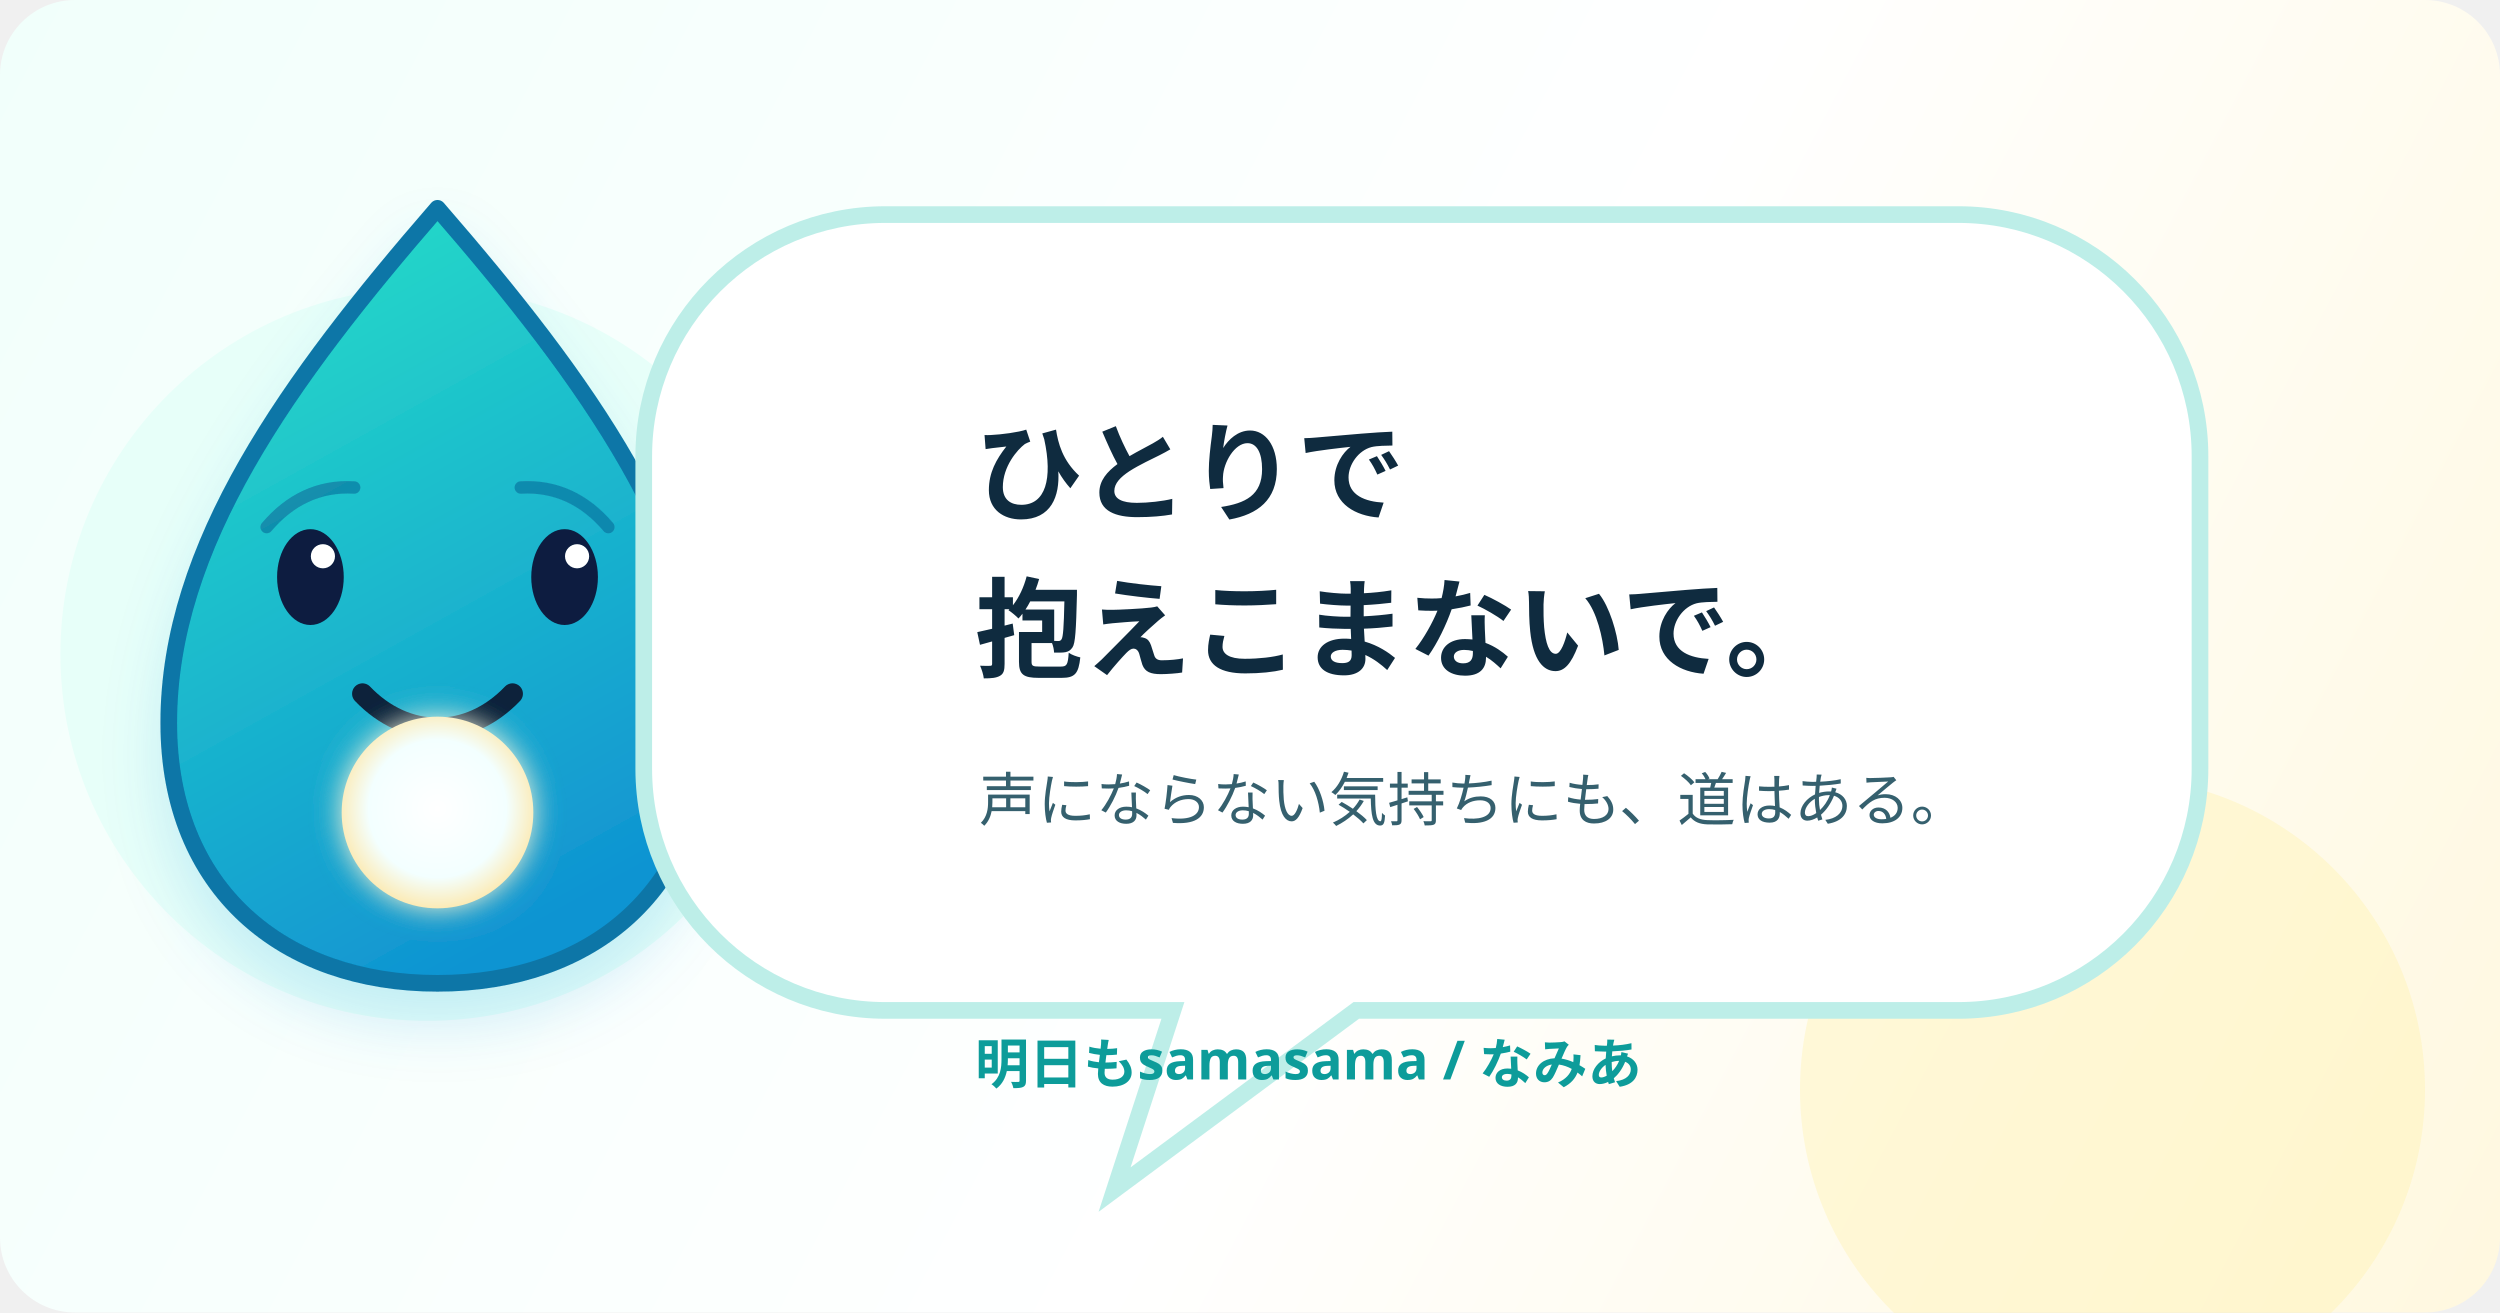
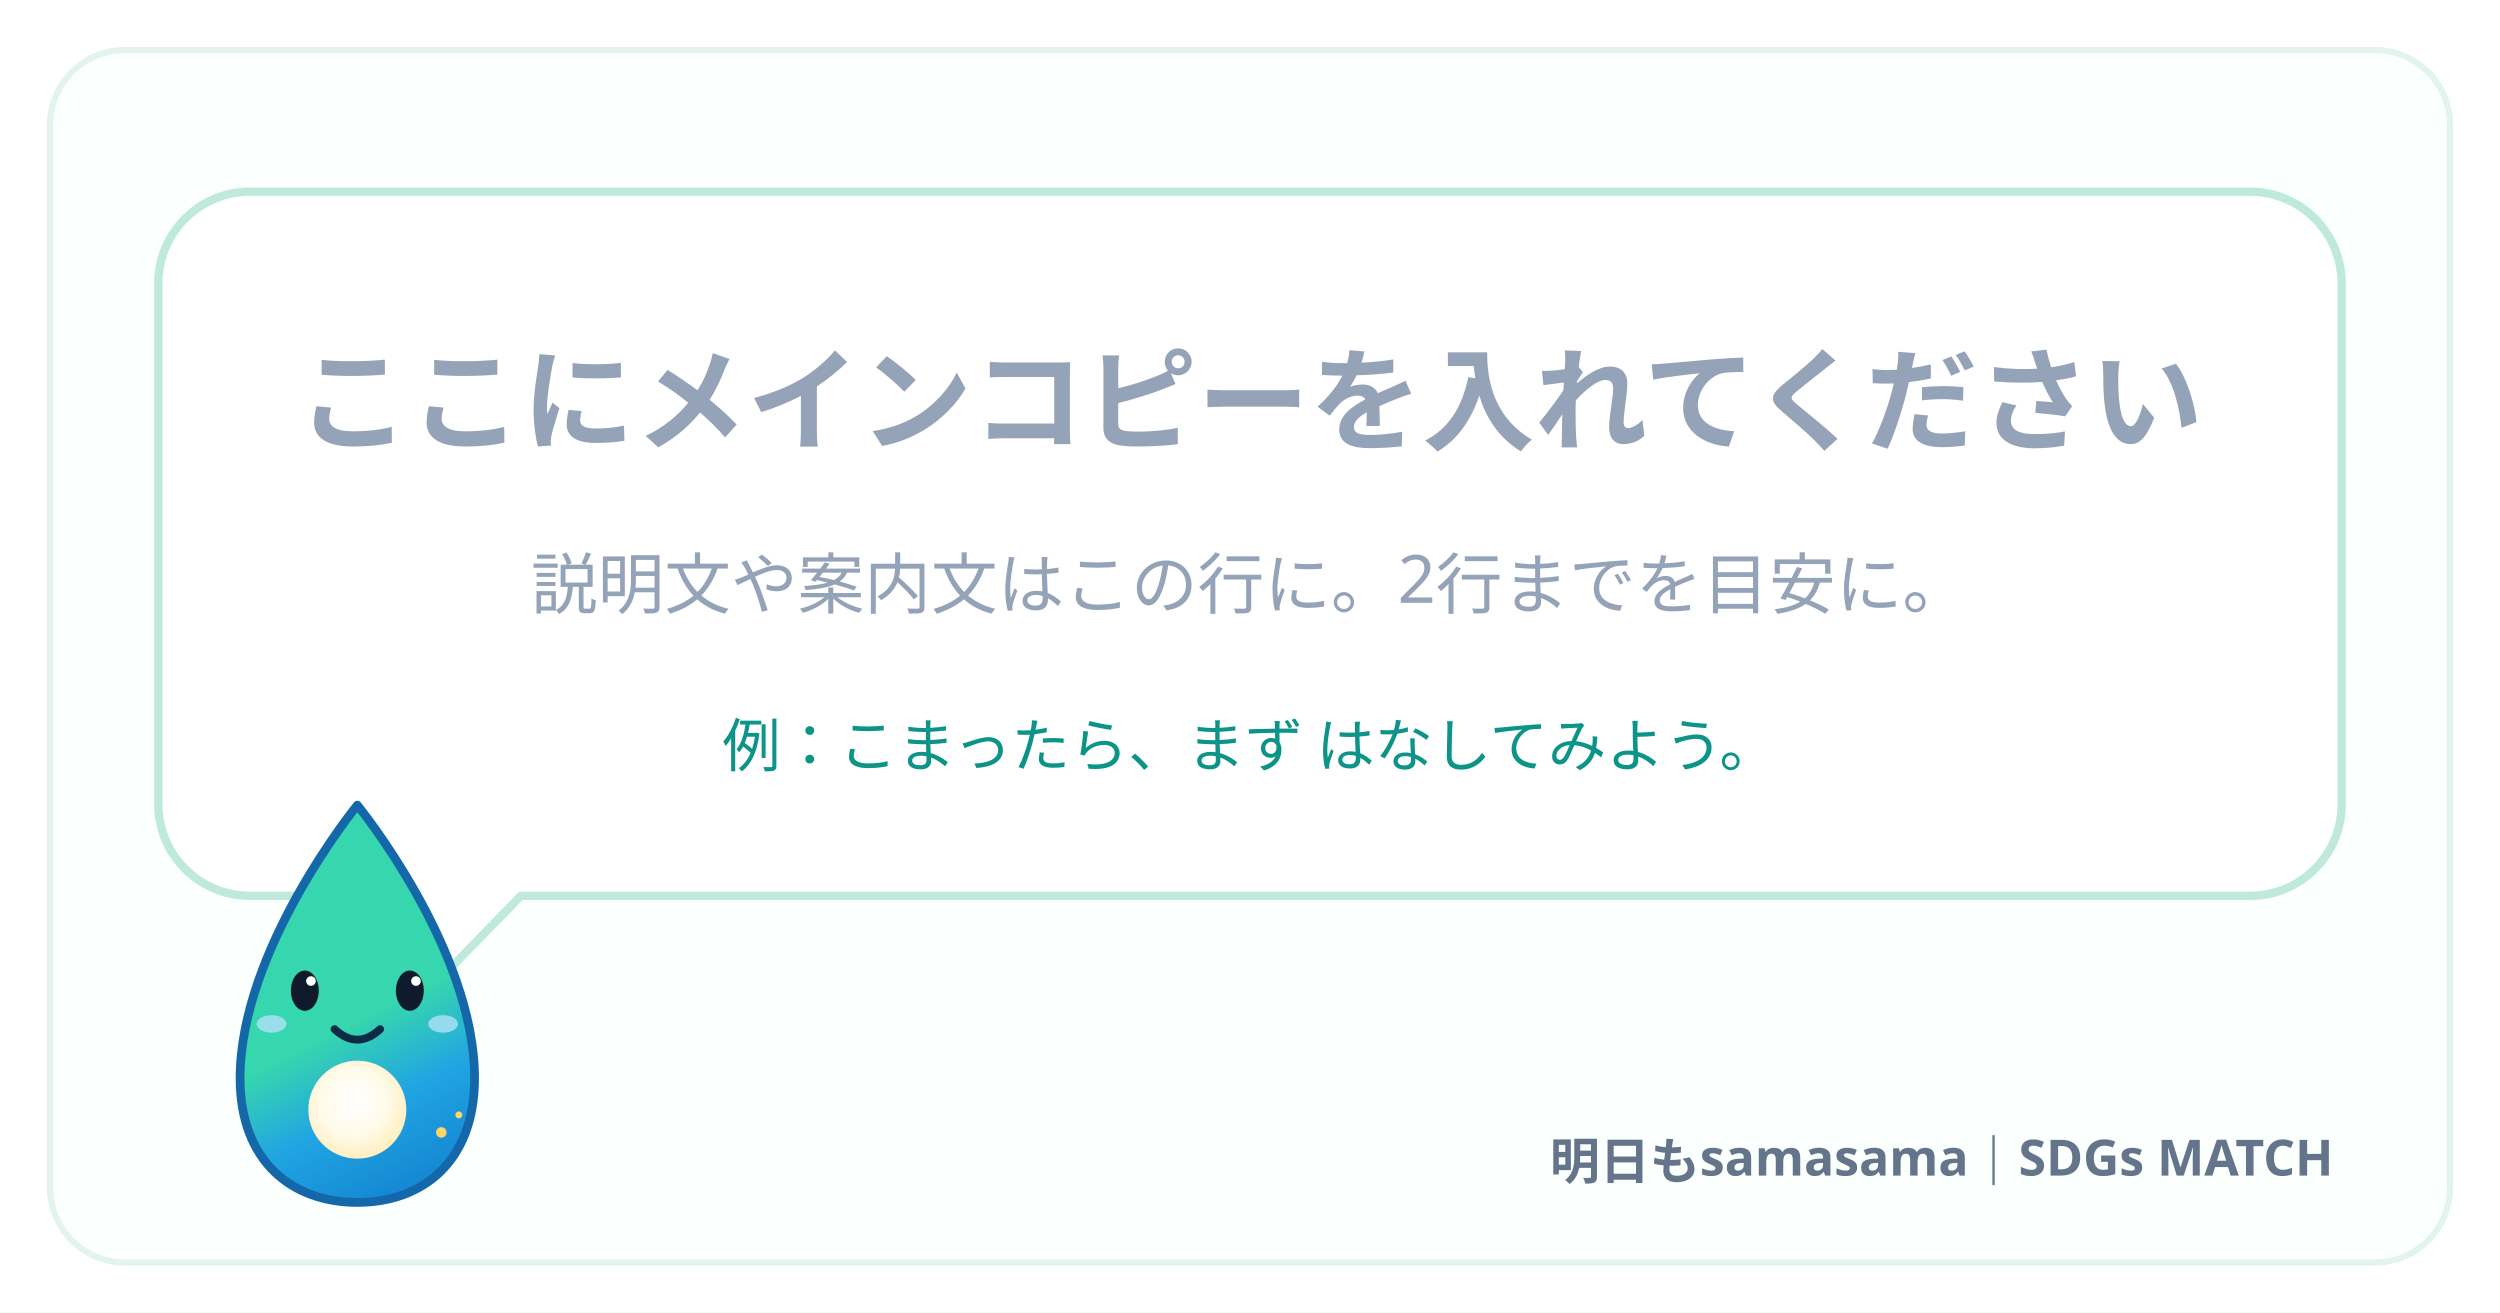
- <svg xmlns="http://www.w3.org/2000/svg" width="1200" height="630" viewBox="0 0 1200 630" role="img" aria-labelledby="title desc">
+ <svg xmlns="http://www.w3.org/2000/svg" width="1200" height="630" viewBox="0 0 1200 630" role="img" aria-labelledby="t d" font-family="'Hiragino Kaku Gothic ProN','Hiragino Sans','Noto Sans JP','Yu Gothic',sans-serif">
  <defs>
-     <linearGradient id="bg" x1="0" y1="0" x2="1200" y2="630" gradientUnits="userSpaceOnUse">
-       <stop stop-color="#f1fffb" />
-       <stop offset="0.56" stop-color="#ffffff" />
-       <stop offset="1" stop-color="#fff8df" />
+     <linearGradient id="smBody" x1="80" y1="380" x2="180" y2="580" gradientUnits="userSpaceOnUse">
+       <stop offset="0" stop-color="#36D6AE" />
+       <stop offset="0.42" stop-color="#21A5E2" />
+       <stop offset="1" stop-color="#1180CF" />
    </linearGradient>
-     <linearGradient id="body" x1="132" y1="114" x2="302" y2="420" gradientUnits="userSpaceOnUse">
-       <stop stop-color="#26dbc8" />
-       <stop offset="1" stop-color="#1094d2" />
-     </linearGradient>
-     <radialGradient id="light" cx="50%" cy="48%" r="58%">
-       <stop stop-color="#ffffff" />
-       <stop offset="0.62" stop-color="#f3ffff" />
-       <stop offset="1" stop-color="#ffe39a" />
+     <radialGradient id="smBelly" cx="46%" cy="42%" r="62%">
+       <stop offset="0" stop-color="#FFFFFF" />
+       <stop offset="0.55" stop-color="#FFFBEA" />
+       <stop offset="1" stop-color="#FFEDB8" />
    </radialGradient>
-     <filter id="shadow" x="-30%" y="-30%" width="160%" height="165%">
-       <feDropShadow dx="0" dy="16" stdDeviation="14" flood-color="#0a8fd4" flood-opacity="0.16" />
-     </filter>
-     <filter id="glow" x="-60%" y="-60%" width="220%" height="220%">
-       <feGaussianBlur stdDeviation="7" result="blur" />
-       <feMerge>
-         <feMergeNode in="blur" />
-         <feMergeNode in="SourceGraphic" />
-       </feMerge>
-     </filter>
  </defs>
-   <rect width="1200" height="630" rx="36" fill="url(#bg)" />
-   <circle cx="205" cy="314" r="176" fill="#e7fff9" />
-   <circle cx="1014" cy="523" r="150" fill="#fff0a3" opacity="0.34" />
-   <g filter="url(#shadow)">
-     <path d="M210 100c72 83 129 162 129 247 0 80-55 125-129 125S81 427 81 347c0-85 57-164 129-247z" fill="url(#body)" stroke="#0876a7" stroke-width="8" stroke-linejoin="round" />
-     <path d="M128 253c11-13 25-20 42-19" fill="none" stroke="#0a6e9b" stroke-width="6" stroke-linecap="round" opacity="0.62" />
-     <path d="M250 234c17-1 31 6 42 19" fill="none" stroke="#0a6e9b" stroke-width="6" stroke-linecap="round" opacity="0.62" />
-     <ellipse cx="149" cy="277" rx="16" ry="23" fill="#071d3f" />
-     <ellipse cx="271" cy="277" rx="16" ry="23" fill="#071d3f" />
-     <circle cx="155" cy="267" r="5.8" fill="#ffffff" />
-     <circle cx="277" cy="267" r="5.8" fill="#ffffff" />
-     <path d="M174 333c21 22 51 22 72 0" fill="none" stroke="#08213a" stroke-width="10" stroke-linecap="round" />
-     <circle cx="210" cy="390" r="46" fill="url(#light)" filter="url(#glow)" />
+   <rect width="1200" height="630" fill="#FFFFFF" />
+   <rect x="24" y="24" width="1152" height="582" rx="36" fill="#FBFFFE" stroke="#E2F4EC" stroke-width="3" />
+   <path d="M120 92 h960 a44 44 0 0 1 44 44 v250 a44 44 0 0 1 -44 44 h-830 l-72 74 8 -74 h-66 a44 44 0 0 1 -44 -44 v-250 a44 44 0 0 1 44 -44 Z" fill="#FFFFFF" stroke="#BFE9DC" stroke-width="4" stroke-linejoin="round" />
+   <text x="600" y="212" text-anchor="middle" font-size="54" font-weight="700" fill="#94A3B8">ここにメインコピーを入れてください</text>
+   <text x="600" y="292" text-anchor="middle" font-size="32" fill="#94A3B8">説明文や案内文はこの行に。2行までを目安に。</text>
+   <text x="600" y="368" text-anchor="middle" font-size="28" fill="#0D9488">例：こまったら、まず はなしてみよう。</text>
+   <g transform="translate(64,368) scale(0.42)">
+     <path d="M256 44 C256 44 122 208 122 356 C122 452 182 498 256 498 C330 498 390 452 390 356 C390 208 256 44 256 44 Z" fill="url(#smBody)" stroke="#1467A8" stroke-width="10" stroke-linejoin="round" />
+     <circle cx="256" cy="392" r="56" fill="url(#smBelly)" />
+     <ellipse cx="196" cy="256" rx="16" ry="23" fill="#0F1B2D" />
+     <ellipse cx="316" cy="256" rx="16" ry="23" fill="#0F1B2D" />
+     <circle cx="203" cy="245" r="5.5" fill="#FFFFFF" />
+     <circle cx="323" cy="245" r="5.5" fill="#FFFFFF" />
+     <ellipse cx="158" cy="294" rx="17" ry="10" fill="#A9DFF6" opacity="0.85" />
+     <ellipse cx="354" cy="294" rx="17" ry="10" fill="#A9DFF6" opacity="0.85" />
+     <path d="M230 300 q26 24 52 0" fill="none" stroke="#0D2B47" stroke-width="9" stroke-linecap="round" />
+     <circle cx="352" cy="418" r="6" fill="#FFD666" />
+     <circle cx="372" cy="398" r="4" fill="#FFD666" />
  </g>
-   <path d="M425 103h515c64 0 116 52 116 116v150c0 64-52 116-116 116H651l-116 86 28-86H425c-64 0-116-52-116-116V219c0-64 52-116 116-116z" fill="#ffffff" stroke="#bdeee8" stroke-width="8" />
-   <text x="468" y="246" fill="#0f2b3f" font-family="sans-serif" font-size="52" font-weight="800">ひとりで</text>
-   <text x="468" y="321" fill="#0f2b3f" font-family="sans-serif" font-size="52" font-weight="800">抱えこまないで。</text>
-   <text x="470" y="394" fill="#35606e" font-family="sans-serif" font-size="28">声にならない気持ちにも、道はある。</text>
-   <text x="468" y="520" fill="#0d9c9a" font-family="sans-serif" font-size="26" font-weight="700">明日もsamasama / なみあ</text>
+   <text x="1120" y="566" text-anchor="end" font-size="24" font-weight="700" fill="#64748B">明日もsamasama｜SDGs MATCH</text>
</svg>
